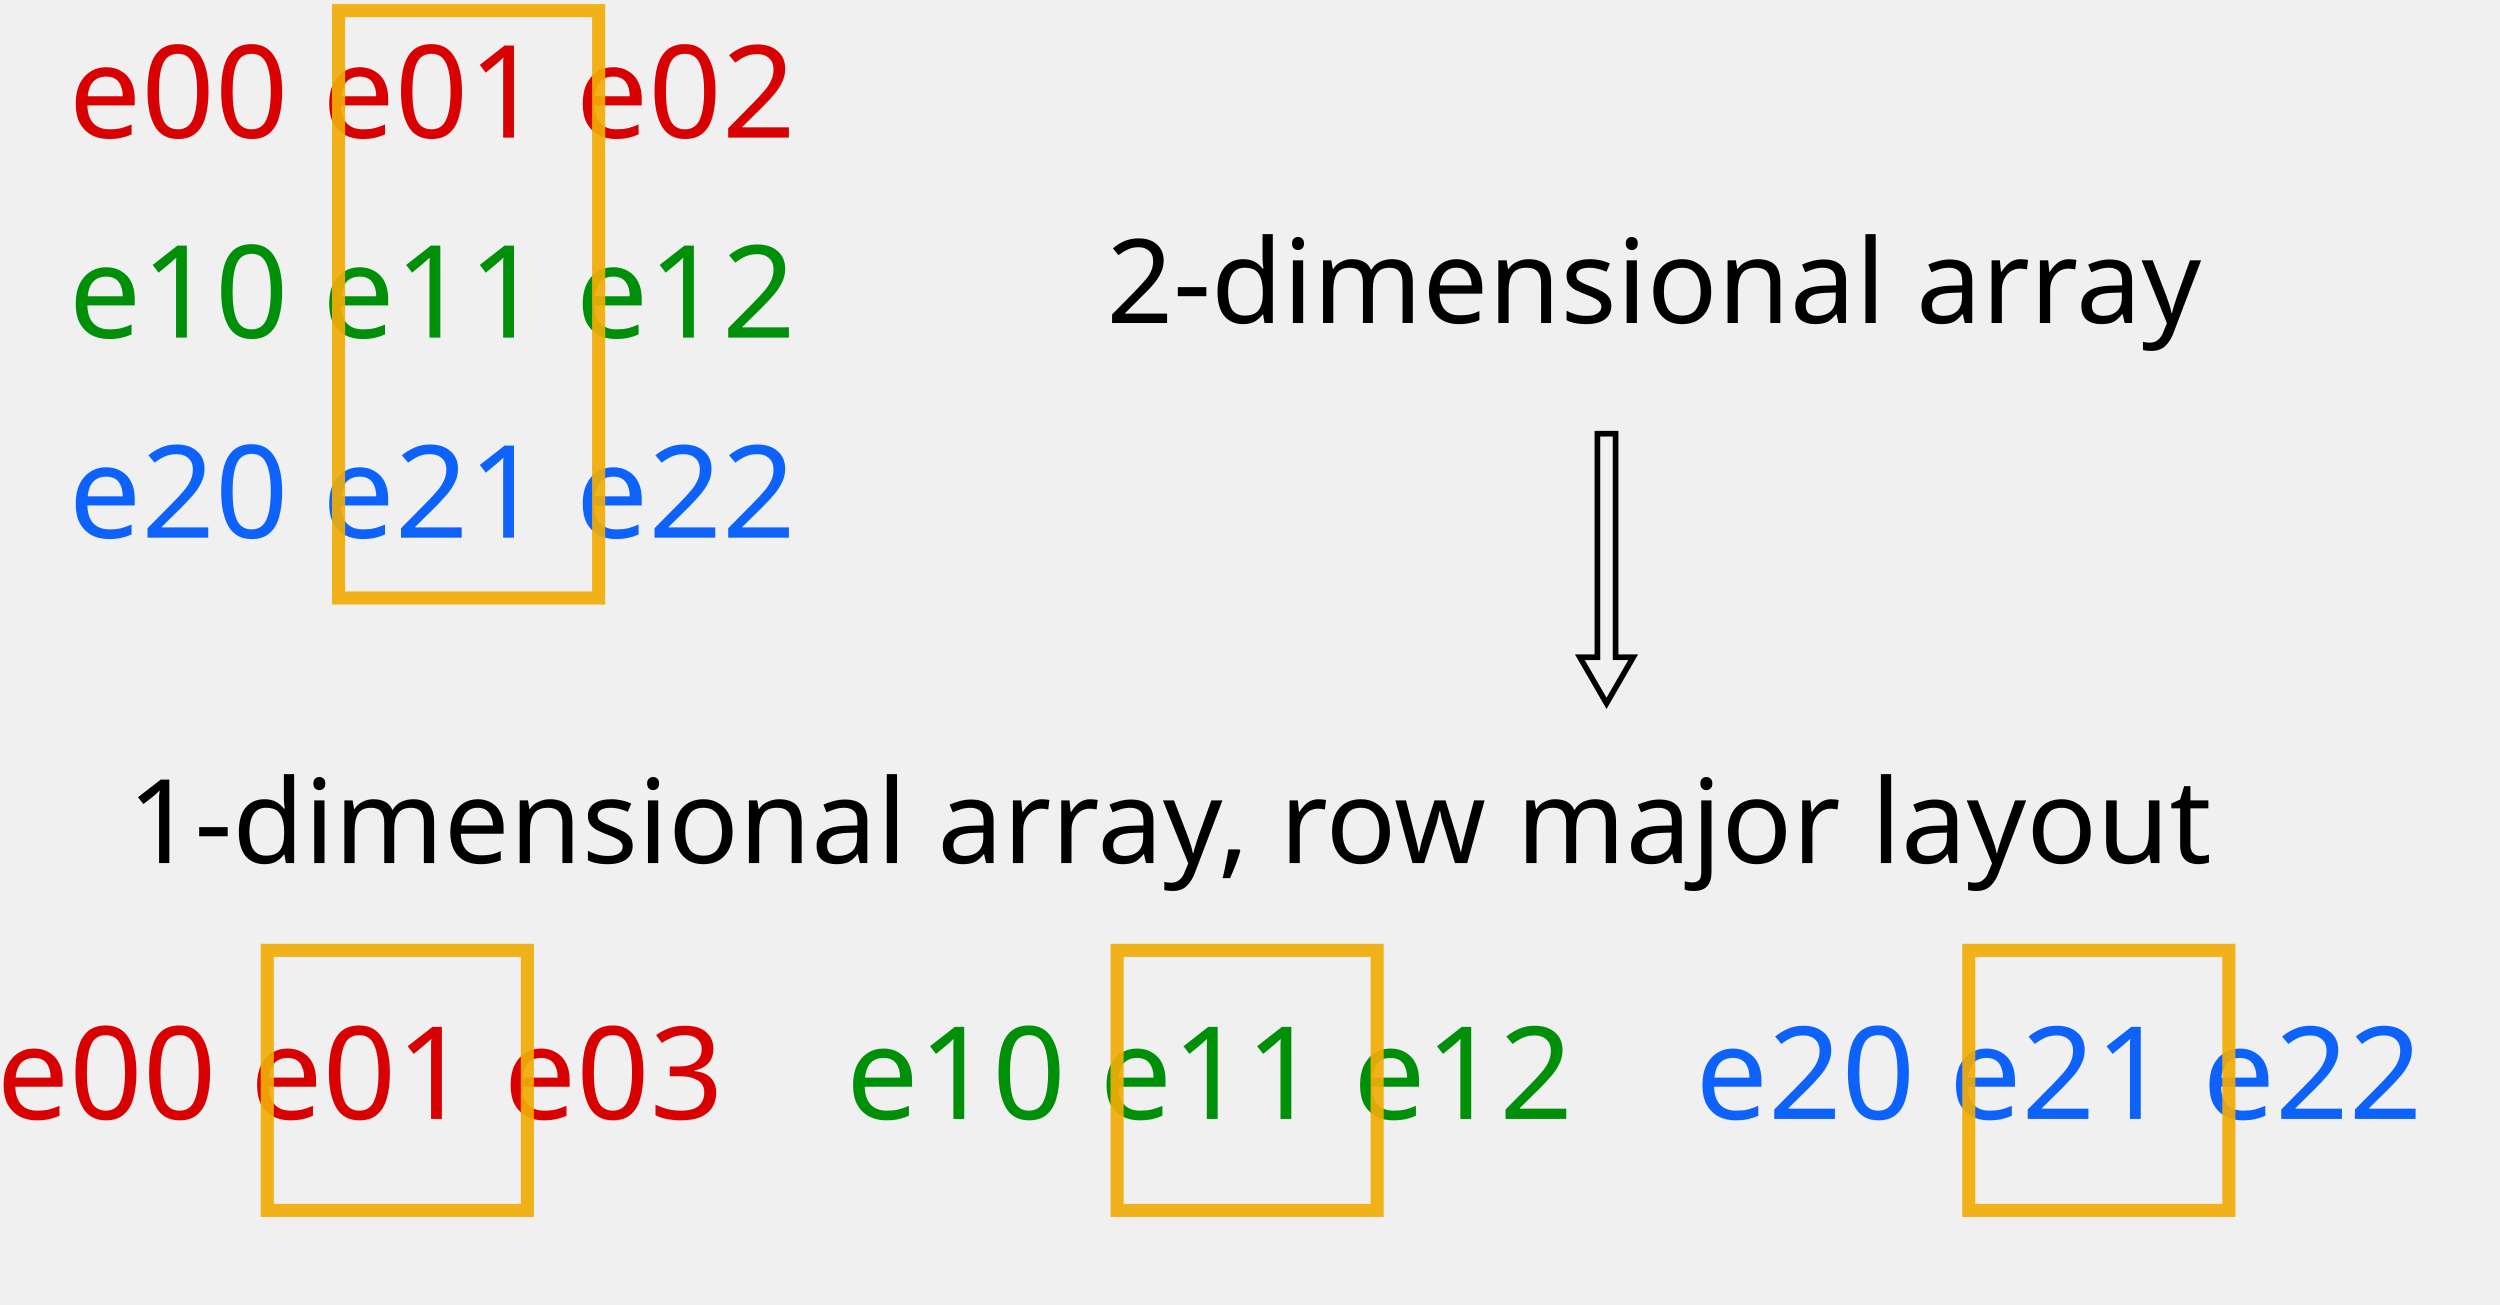
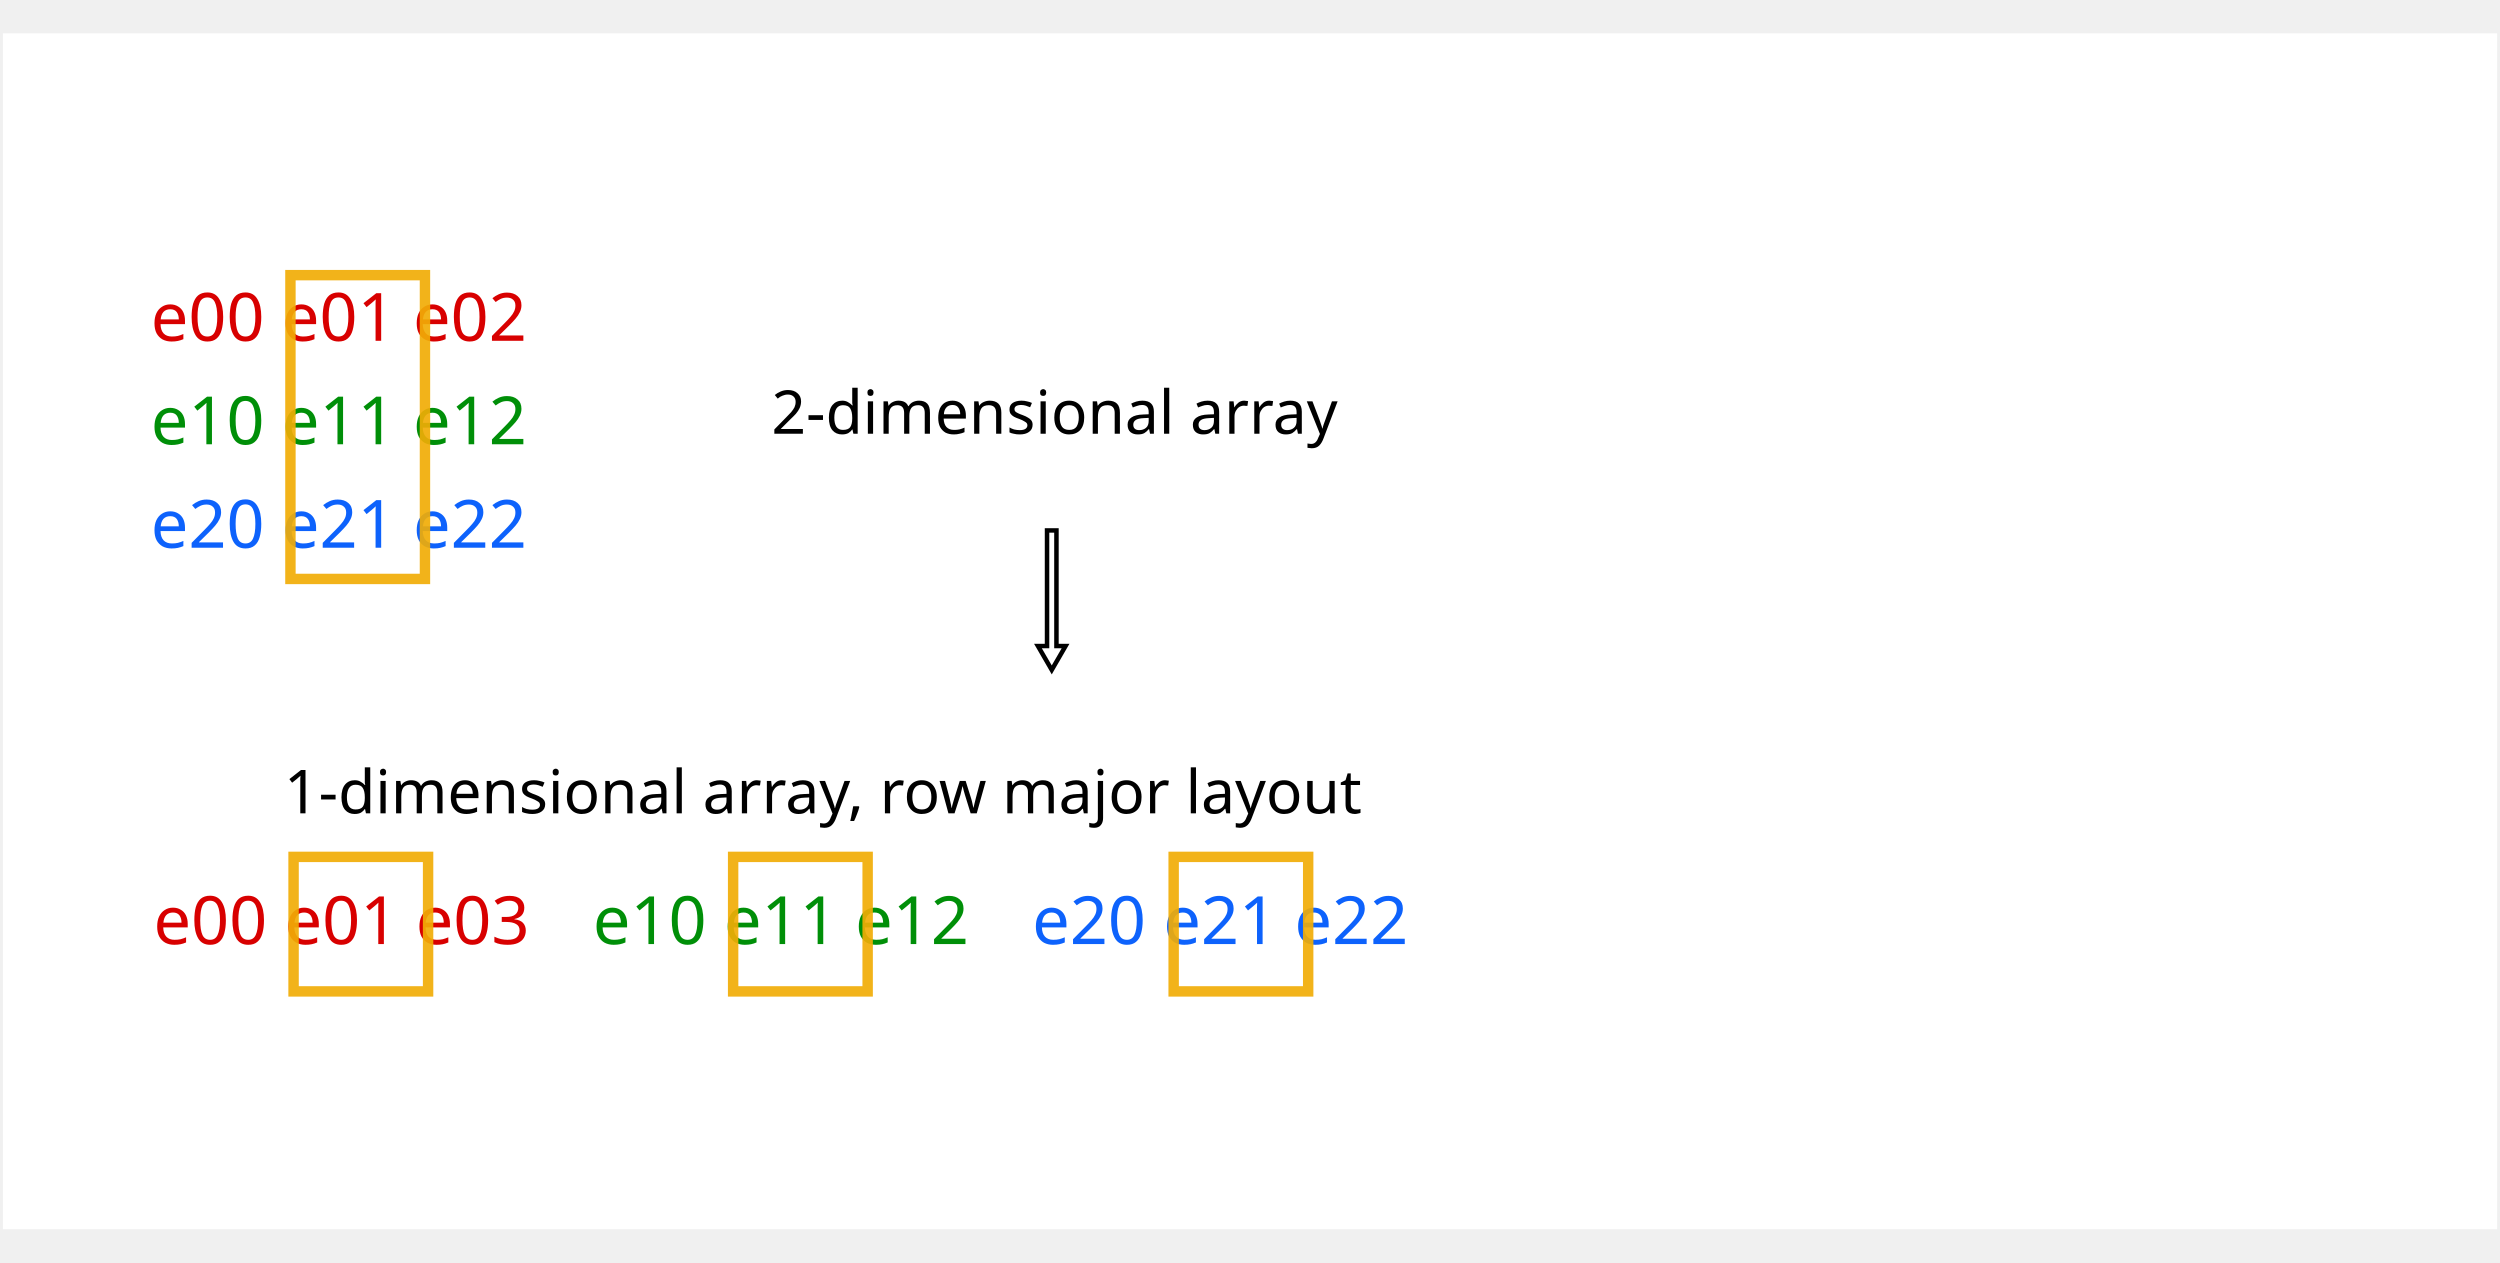
- <svg xmlns="http://www.w3.org/2000/svg" width="137.085mm" height="71.546mm" viewBox="0 0 137.085 71.546" version="1.1" id="svg8">
+ <svg xmlns="http://www.w3.org/2000/svg" width="172.384mm" height="87.057mm" viewBox="0 0 172.384 87.057" version="1.1" id="svg8">
  <defs id="defs2">
    <marker orient="auto" refY="0" refX="0" id="TriangleOutS" style="overflow:visible">
      <path id="path1051" d="M 5.77,0 -2.88,5 V -5 Z" style="fill:#ffffff;fill-opacity:1;fill-rule:evenodd;stroke:#000000;stroke-width:1pt;stroke-opacity:1" transform="scale(0.2)" />
    </marker>
    <marker orient="auto" refY="0" refX="0" id="EmptyTriangleOutL" style="overflow:visible">
      <path id="path1063" d="M 5.77,0 -2.88,5 V -5 Z" style="fill:#d80000;fill-opacity:1;fill-rule:evenodd;stroke:#000000;stroke-width:1pt;stroke-opacity:1" transform="matrix(0.8,0,0,0.8,-4.8,0)" />
    </marker>
  </defs>
-   <g id="layer1" transform="translate(-2.30085,-196.1711)">
-     <g id="g881">
-       <text id="text817" y="203.713" x="6.061" style="font-style:normal;font-weight:normal;font-size:7.063px;line-height:1.25;font-family:sans-serif;letter-spacing:0px;word-spacing:0px;baseline-shift:baseline;fill:#d80000;fill-opacity:1;stroke:none;stroke-width:0.156" xml:space="preserve">
-         <tspan style="baseline-shift:baseline;fill:#d80000;fill-opacity:1;stroke-width:0.156" y="203.713" x="6.061" id="tspan815">e00 e01 e02</tspan>
+   <g id="layer1" transform="translate(0.00646171,-182.5521)">
+     <rect style="fill:#ffffff;fill-opacity:0.993;stroke:none;stroke-width:0.5;stroke-miterlimit:4;stroke-dasharray:none;stroke-opacity:0.915" id="rect1606" width="171.984" height="82.457" x="0.194" y="184.852" />
+     <g id="g881" transform="matrix(0.6504312,0,0,0.6504312,6.448398,73.54841)" style="stroke-width:1.537">
+       <text id="text817" y="203.713" x="6.061" style="font-style:normal;font-weight:normal;font-size:7.063px;line-height:1.25;font-family:sans-serif;letter-spacing:0px;word-spacing:0px;baseline-shift:baseline;fill:#d80000;fill-opacity:1;stroke:none;stroke-width:0.239" xml:space="preserve">
+         <tspan style="baseline-shift:baseline;fill:#d80000;fill-opacity:1;stroke-width:0.239" y="203.713" x="6.061" id="tspan815">e00 e01 e02</tspan>
      </text>
-       <text id="text817-3" y="214.683" x="6.061" style="font-style:normal;font-weight:normal;font-size:7.063px;line-height:1.25;font-family:sans-serif;letter-spacing:0px;word-spacing:0px;baseline-shift:baseline;fill:#008f08;fill-opacity:1;stroke:none;stroke-width:0.156" xml:space="preserve">
-         <tspan style="baseline-shift:baseline;fill:#008f08;fill-opacity:1;stroke-width:0.156" y="214.683" x="6.061" id="tspan815-6">e10 e11 e12</tspan>
+       <text id="text817-3" y="214.683" x="6.061" style="font-style:normal;font-weight:normal;font-size:7.063px;line-height:1.25;font-family:sans-serif;letter-spacing:0px;word-spacing:0px;baseline-shift:baseline;fill:#008f08;fill-opacity:1;stroke:none;stroke-width:0.239" xml:space="preserve">
+         <tspan style="baseline-shift:baseline;fill:#008f08;fill-opacity:1;stroke-width:0.239" y="214.683" x="6.061" id="tspan815-6">e10 e11 e12</tspan>
      </text>
-       <text id="text817-7" y="225.653" x="6.061" style="font-style:normal;font-weight:normal;font-size:7.063px;line-height:1.25;font-family:sans-serif;letter-spacing:0px;word-spacing:0px;baseline-shift:baseline;fill:#0d62fc;fill-opacity:1;stroke:none;stroke-width:0.156" xml:space="preserve">
-         <tspan style="baseline-shift:baseline;fill:#0d62fc;fill-opacity:1;stroke-width:0.156" y="225.653" x="6.061" id="tspan815-5">e20 e21 e22</tspan>
+       <text id="text817-7" y="225.653" x="6.061" style="font-style:normal;font-weight:normal;font-size:7.063px;line-height:1.25;font-family:sans-serif;letter-spacing:0px;word-spacing:0px;baseline-shift:baseline;fill:#0d62fc;fill-opacity:1;stroke:none;stroke-width:0.239" xml:space="preserve">
+         <tspan style="baseline-shift:baseline;fill:#0d62fc;fill-opacity:1;stroke-width:0.239" y="225.653" x="6.061" id="tspan815-5">e20 e21 e22</tspan>
      </text>
    </g>
-     <text xml:space="preserve" style="font-style:normal;font-weight:normal;font-size:6.413px;line-height:1.25;font-family:sans-serif;text-align:start;letter-spacing:0px;word-spacing:0px;text-anchor:start;fill:#000000;fill-opacity:1;stroke:none;stroke-width:0.24" x="62.968" y="213.881" id="text893">
-       <tspan id="tspan891" x="62.968" y="213.881" style="text-align:start;text-anchor:start;stroke-width:0.24">2-dimensional array</tspan>
-       <tspan x="62.968" y="221.897" style="text-align:start;text-anchor:start;stroke-width:0.24" id="tspan895" />
+     <text xml:space="preserve" style="font-style:normal;font-weight:normal;font-size:4.171px;line-height:1.25;font-family:sans-serif;text-align:start;letter-spacing:0px;word-spacing:0px;text-anchor:start;fill:#000000;fill-opacity:1;stroke:none;stroke-width:0.24" x="53.182" y="212.459" id="text893">
+       <tspan id="tspan891" x="53.182" y="212.459" style="text-align:start;text-anchor:start;stroke-width:0.24">2-dimensional array</tspan>
+       <tspan x="53.182" y="217.673" style="text-align:start;text-anchor:start;stroke-width:0.24" id="tspan895" />
    </text>
-     <text xml:space="preserve" style="font-style:normal;font-weight:normal;font-size:6.413px;line-height:1.25;font-family:sans-serif;letter-spacing:0px;word-spacing:0px;fill:#000000;fill-opacity:1;stroke:none;stroke-width:0.24" x="9.305" y="243.495" id="text899">
-       <tspan id="tspan897" x="9.305" y="243.495" style="stroke-width:0.24">1-dimensional array, row major layout</tspan>
+     <text xml:space="preserve" style="font-style:normal;font-weight:normal;font-size:4.171px;line-height:1.25;font-family:sans-serif;letter-spacing:0px;word-spacing:0px;fill:#000000;fill-opacity:1;stroke:none;stroke-width:0.24" x="19.574" y="238.635" id="text899">
+       <tspan id="tspan897" x="19.574" y="238.635" style="stroke-width:0.24">1-dimensional array, row major layout</tspan>
    </text>
-     <g id="g1535" style="fill:none;stroke:#000000;stroke-width:0.107;stroke-miterlimit:4;stroke-dasharray:none;stroke-opacity:1" transform="matrix(2.90831,0,0,2.90831,7.104928,-473.3325)">
-       <path style="color:#000000;font-style:normal;font-variant:normal;font-weight:normal;font-stretch:normal;font-size:medium;line-height:normal;font-family:sans-serif;font-variant-ligatures:normal;font-variant-position:normal;font-variant-caps:normal;font-variant-numeric:normal;font-variant-alternates:normal;font-feature-settings:normal;text-indent:0;text-align:start;text-decoration:none;text-decoration-line:none;text-decoration-style:solid;text-decoration-color:#000000;letter-spacing:normal;word-spacing:normal;text-transform:none;writing-mode:lr-tb;direction:ltr;text-orientation:mixed;dominant-baseline:auto;baseline-shift:baseline;text-anchor:start;white-space:normal;shape-padding:0;clip-rule:nonzero;display:inline;overflow:visible;visibility:visible;opacity:1;isolation:auto;mix-blend-mode:normal;color-interpolation:sRGB;color-interpolation-filters:linearRGB;solid-color:#000000;solid-opacity:1;vector-effect:none;fill:none;fill-opacity:1;fill-rule:nonzero;stroke:#000000;stroke-width:0.107;stroke-linecap:butt;stroke-linejoin:miter;stroke-miterlimit:4;stroke-dasharray:none;stroke-dashoffset:0;stroke-opacity:1;color-rendering:auto;image-rendering:auto;shape-rendering:auto;text-rendering:auto;enable-background:accumulate" d="m 28.466,238.381 v 4.214 h -0.331 l 0.503,0.87 0.503,-0.87 H 28.809 v -4.214 z" id="path901" />
+     <g id="g1535" style="fill:none;stroke:#000000;stroke-width:0.164;stroke-miterlimit:4;stroke-dasharray:none;stroke-opacity:1" transform="matrix(1.891655,0,0,1.891655,18.34238,-231.8066)">
+       <path style="color:#000000;font-style:normal;font-variant:normal;font-weight:normal;font-stretch:normal;font-size:medium;line-height:normal;font-family:sans-serif;font-variant-ligatures:normal;font-variant-position:normal;font-variant-caps:normal;font-variant-numeric:normal;font-variant-alternates:normal;font-feature-settings:normal;text-indent:0;text-align:start;text-decoration:none;text-decoration-line:none;text-decoration-style:solid;text-decoration-color:#000000;letter-spacing:normal;word-spacing:normal;text-transform:none;writing-mode:lr-tb;direction:ltr;text-orientation:mixed;dominant-baseline:auto;baseline-shift:baseline;text-anchor:start;white-space:normal;shape-padding:0;clip-rule:nonzero;display:inline;overflow:visible;visibility:visible;opacity:1;isolation:auto;mix-blend-mode:normal;color-interpolation:sRGB;color-interpolation-filters:linearRGB;solid-color:#000000;solid-opacity:1;vector-effect:none;fill:none;fill-opacity:1;fill-rule:nonzero;stroke:#000000;stroke-width:0.164;stroke-linecap:butt;stroke-linejoin:miter;stroke-miterlimit:4;stroke-dasharray:none;stroke-dashoffset:0;stroke-opacity:1;color-rendering:auto;image-rendering:auto;shape-rendering:auto;text-rendering:auto;enable-background:accumulate" d="m 28.466,238.381 v 4.214 h -0.331 l 0.503,0.87 0.503,-0.87 H 28.809 v -4.214 z" id="path901" />
    </g>
-     <g id="g1604" transform="translate(0,14.2875)">
-       <g transform="translate(0,-6.879167)" id="g889">
-         <text xml:space="preserve" style="font-style:normal;font-weight:normal;font-size:7.063px;line-height:1.25;font-family:sans-serif;letter-spacing:0px;word-spacing:0px;baseline-shift:baseline;fill:#d80000;fill-opacity:1;stroke:none;stroke-width:0.156" x="2.111" y="250.117" id="text817-35">
-           <tspan id="tspan815-62" x="2.111" y="250.117" style="baseline-shift:baseline;fill:#d80000;fill-opacity:1;stroke-width:0.156">e00 e01 e03</tspan>
+     <g id="g1604" transform="matrix(0.6504312,0,0,0.6504312,9.206507,89.43935)" style="stroke-width:1.537">
+       <g transform="translate(0,-6.879167)" id="g889" style="stroke-width:1.537">
+         <text xml:space="preserve" style="font-style:normal;font-weight:normal;font-size:7.063px;line-height:1.25;font-family:sans-serif;letter-spacing:0px;word-spacing:0px;baseline-shift:baseline;fill:#d80000;fill-opacity:1;stroke:none;stroke-width:0.239" x="2.111" y="250.117" id="text817-35">
+           <tspan id="tspan815-62" x="2.111" y="250.117" style="baseline-shift:baseline;fill:#d80000;fill-opacity:1;stroke-width:0.239">e00 e01 e03</tspan>
        </text>
-         <text xml:space="preserve" style="font-style:normal;font-weight:normal;font-size:7.063px;line-height:1.25;font-family:sans-serif;letter-spacing:0px;word-spacing:0px;baseline-shift:baseline;fill:#008f08;fill-opacity:1;stroke:none;stroke-width:0.156" x="48.686" y="250.117" id="text817-3-9">
-           <tspan id="tspan815-6-1" x="48.686" y="250.117" style="baseline-shift:baseline;fill:#008f08;fill-opacity:1;stroke-width:0.156">e10 e11 e12</tspan>
+         <text xml:space="preserve" style="font-style:normal;font-weight:normal;font-size:7.063px;line-height:1.25;font-family:sans-serif;letter-spacing:0px;word-spacing:0px;baseline-shift:baseline;fill:#008f08;fill-opacity:1;stroke:none;stroke-width:0.239" x="48.686" y="250.117" id="text817-3-9">
+           <tspan id="tspan815-6-1" x="48.686" y="250.117" style="baseline-shift:baseline;fill:#008f08;fill-opacity:1;stroke-width:0.239">e10 e11 e12</tspan>
        </text>
-         <text xml:space="preserve" style="font-style:normal;font-weight:normal;font-size:7.063px;line-height:1.25;font-family:sans-serif;letter-spacing:0px;word-spacing:0px;baseline-shift:baseline;fill:#0d62fc;fill-opacity:1;stroke:none;stroke-width:0.156" x="95.261" y="250.117" id="text817-7-2">
-           <tspan id="tspan815-5-7" x="95.261" y="250.117" style="baseline-shift:baseline;fill:#0d62fc;fill-opacity:1;stroke-width:0.156">e20 e21 e22</tspan>
+         <text xml:space="preserve" style="font-style:normal;font-weight:normal;font-size:7.063px;line-height:1.25;font-family:sans-serif;letter-spacing:0px;word-spacing:0px;baseline-shift:baseline;fill:#0d62fc;fill-opacity:1;stroke:none;stroke-width:0.239" x="95.261" y="250.117" id="text817-7-2">
+           <tspan id="tspan815-5-7" x="95.261" y="250.117" style="baseline-shift:baseline;fill:#0d62fc;fill-opacity:1;stroke-width:0.239">e20 e21 e22</tspan>
        </text>
      </g>
-       <rect y="233.995" x="16.957" height="14.261" width="14.261" id="rect1565" style="fill:none;fill-opacity:1;stroke:#f1ad06;stroke-width:0.718;stroke-miterlimit:4;stroke-dasharray:none;stroke-opacity:0.915" />
-       <rect y="233.995" x="63.556" height="14.261" width="14.261" id="rect1565-0" style="fill:none;fill-opacity:1;stroke:#f1ad06;stroke-width:0.718;stroke-miterlimit:4;stroke-dasharray:none;stroke-opacity:0.915" />
-       <rect y="233.995" x="110.257" height="14.261" width="14.261" id="rect1565-9" style="fill:none;fill-opacity:1;stroke:#f1ad06;stroke-width:0.718;stroke-miterlimit:4;stroke-dasharray:none;stroke-opacity:0.915" />
+       <rect y="233.995" x="16.957" height="14.261" width="14.261" id="rect1565" style="fill:none;fill-opacity:1;stroke:#f1ad06;stroke-width:1.105;stroke-miterlimit:4;stroke-dasharray:none;stroke-opacity:0.915" />
+       <rect y="233.995" x="63.556" height="14.261" width="14.261" id="rect1565-0" style="fill:none;fill-opacity:1;stroke:#f1ad06;stroke-width:1.105;stroke-miterlimit:4;stroke-dasharray:none;stroke-opacity:0.915" />
+       <rect y="233.995" x="110.257" height="14.261" width="14.261" id="rect1565-9" style="fill:none;fill-opacity:1;stroke:#f1ad06;stroke-width:1.105;stroke-miterlimit:4;stroke-dasharray:none;stroke-opacity:0.915" />
    </g>
-     <rect style="fill:none;fill-opacity:1;stroke:#f1ad06;stroke-width:0.718;stroke-miterlimit:4;stroke-dasharray:none;stroke-opacity:0.915" id="rect1565-3" width="14.261" height="32.207" x="20.866" y="196.755" />
+     <rect style="fill:none;fill-opacity:1;stroke:#f1ad06;stroke-width:0.718;stroke-miterlimit:4;stroke-dasharray:none;stroke-opacity:0.915" id="rect1565-3" width="9.276" height="20.948" x="20.02" y="201.524" />
  </g>
</svg>
